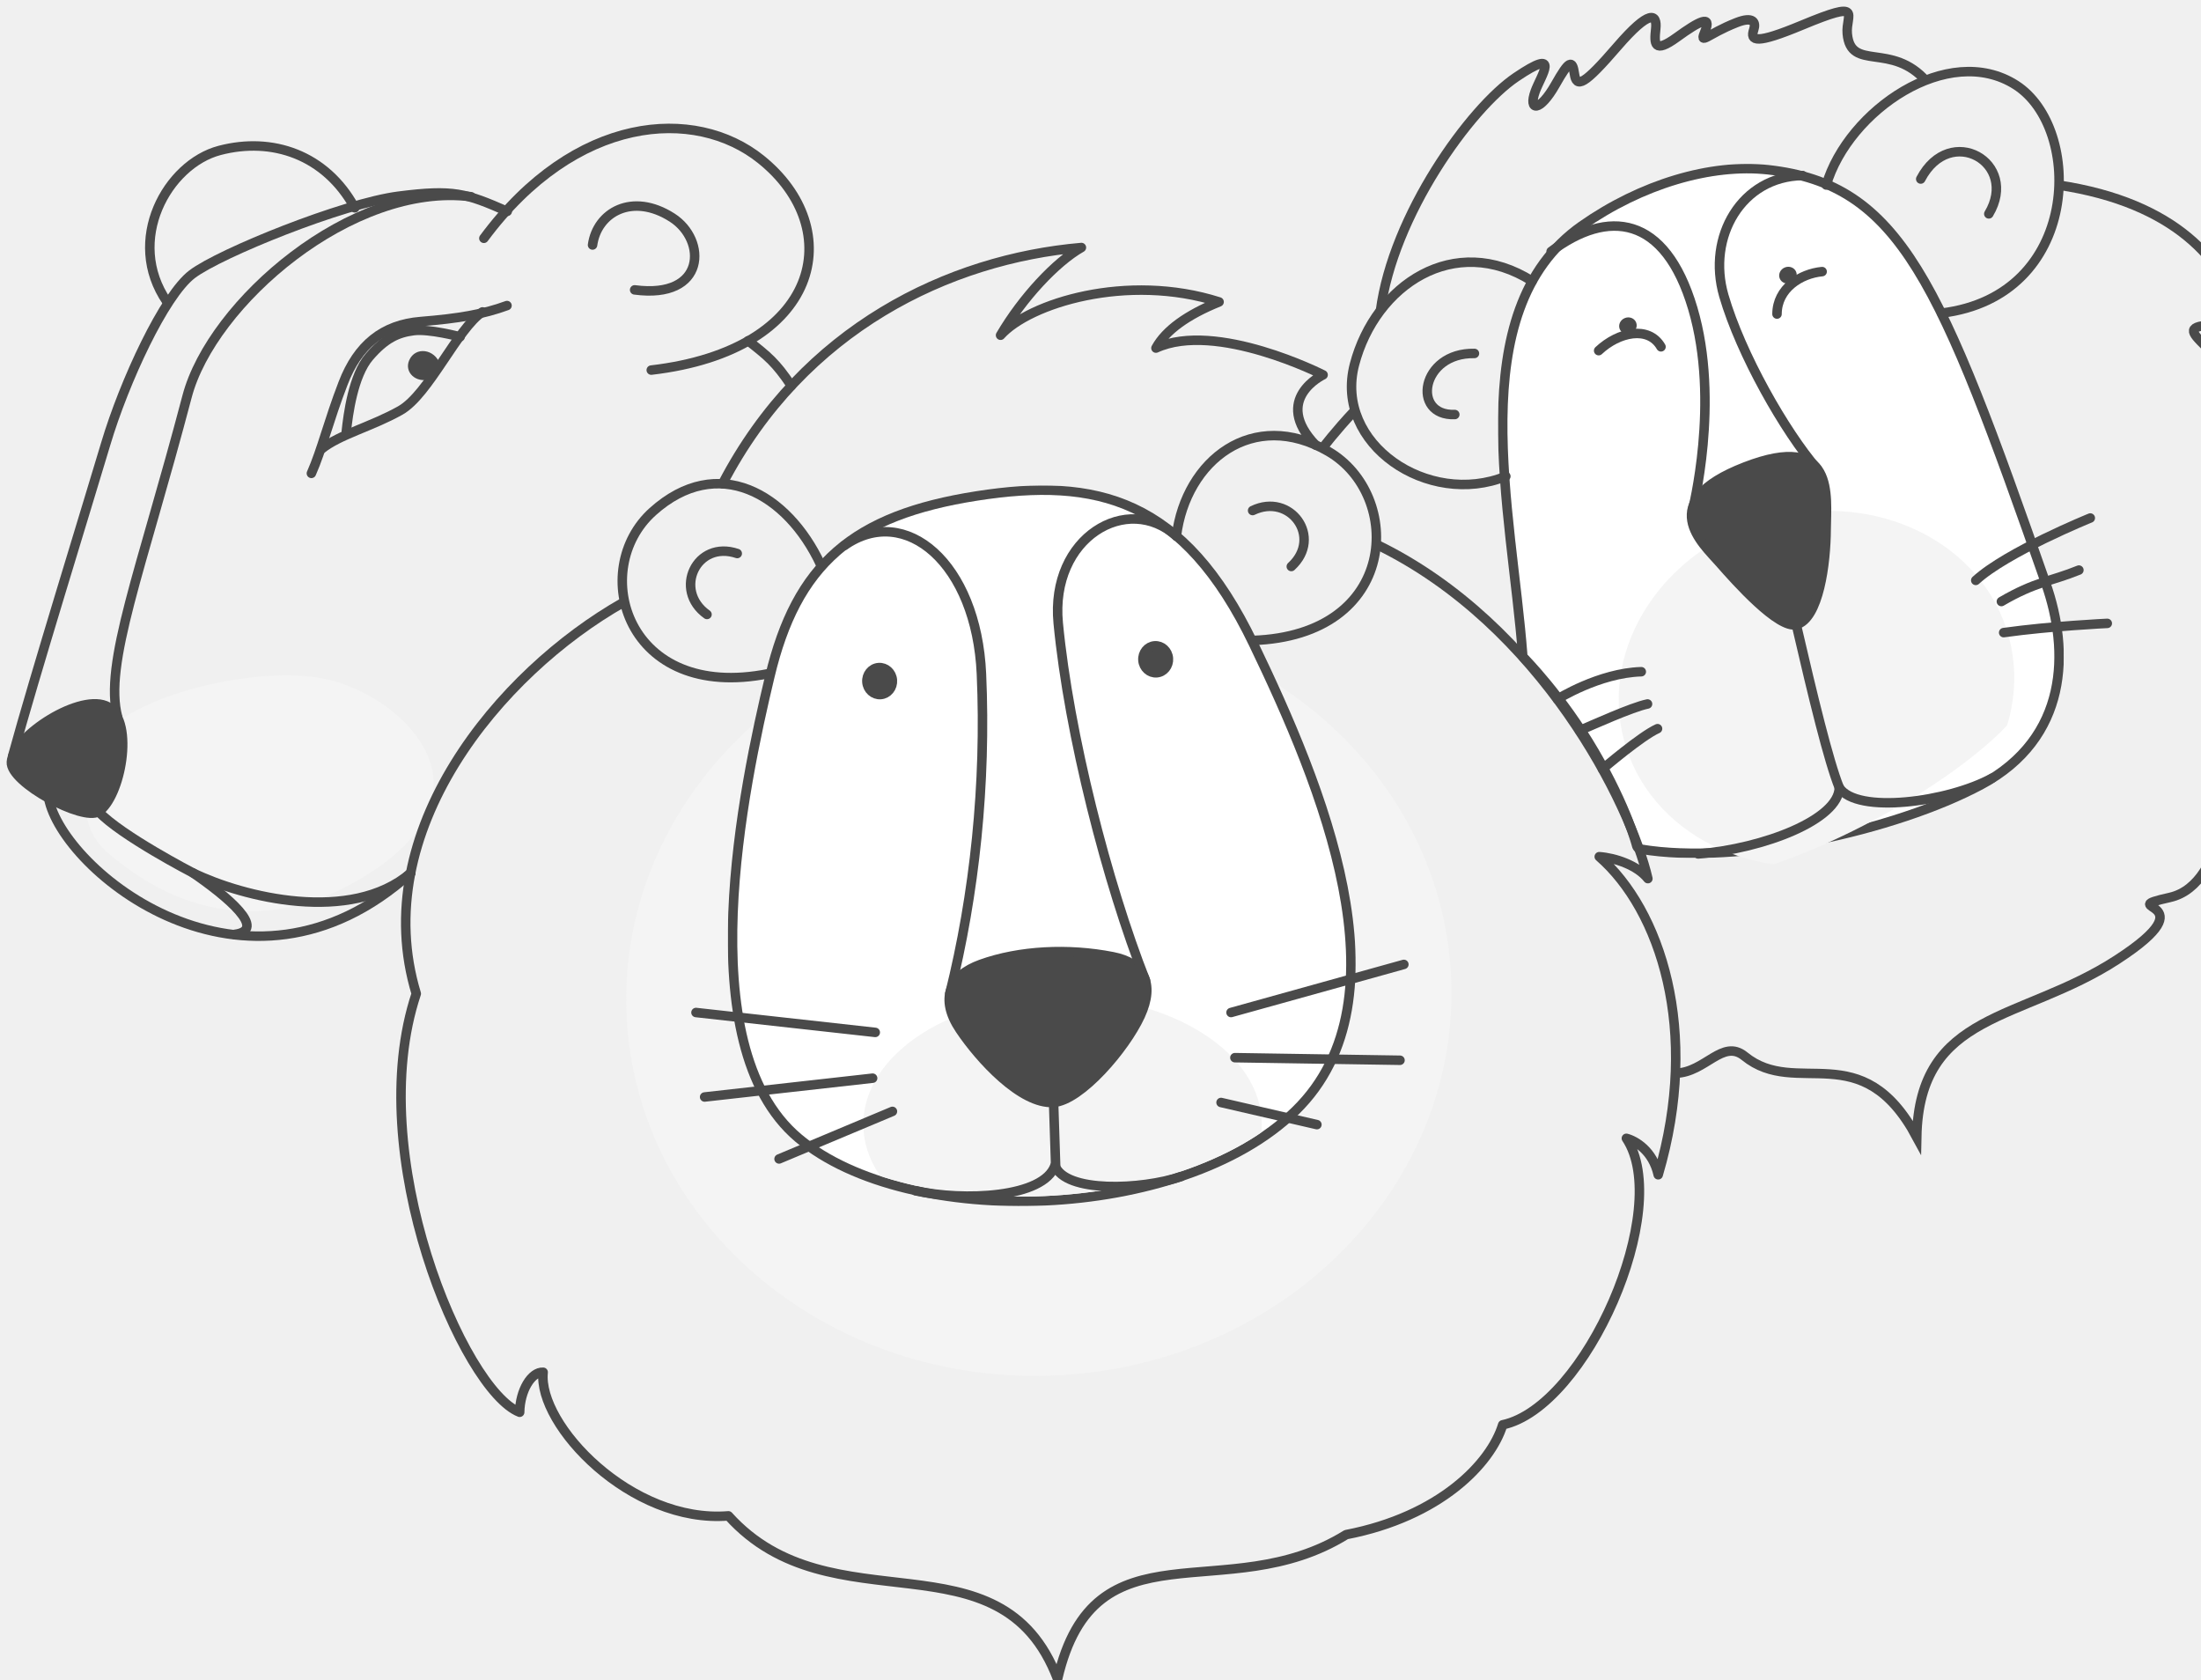
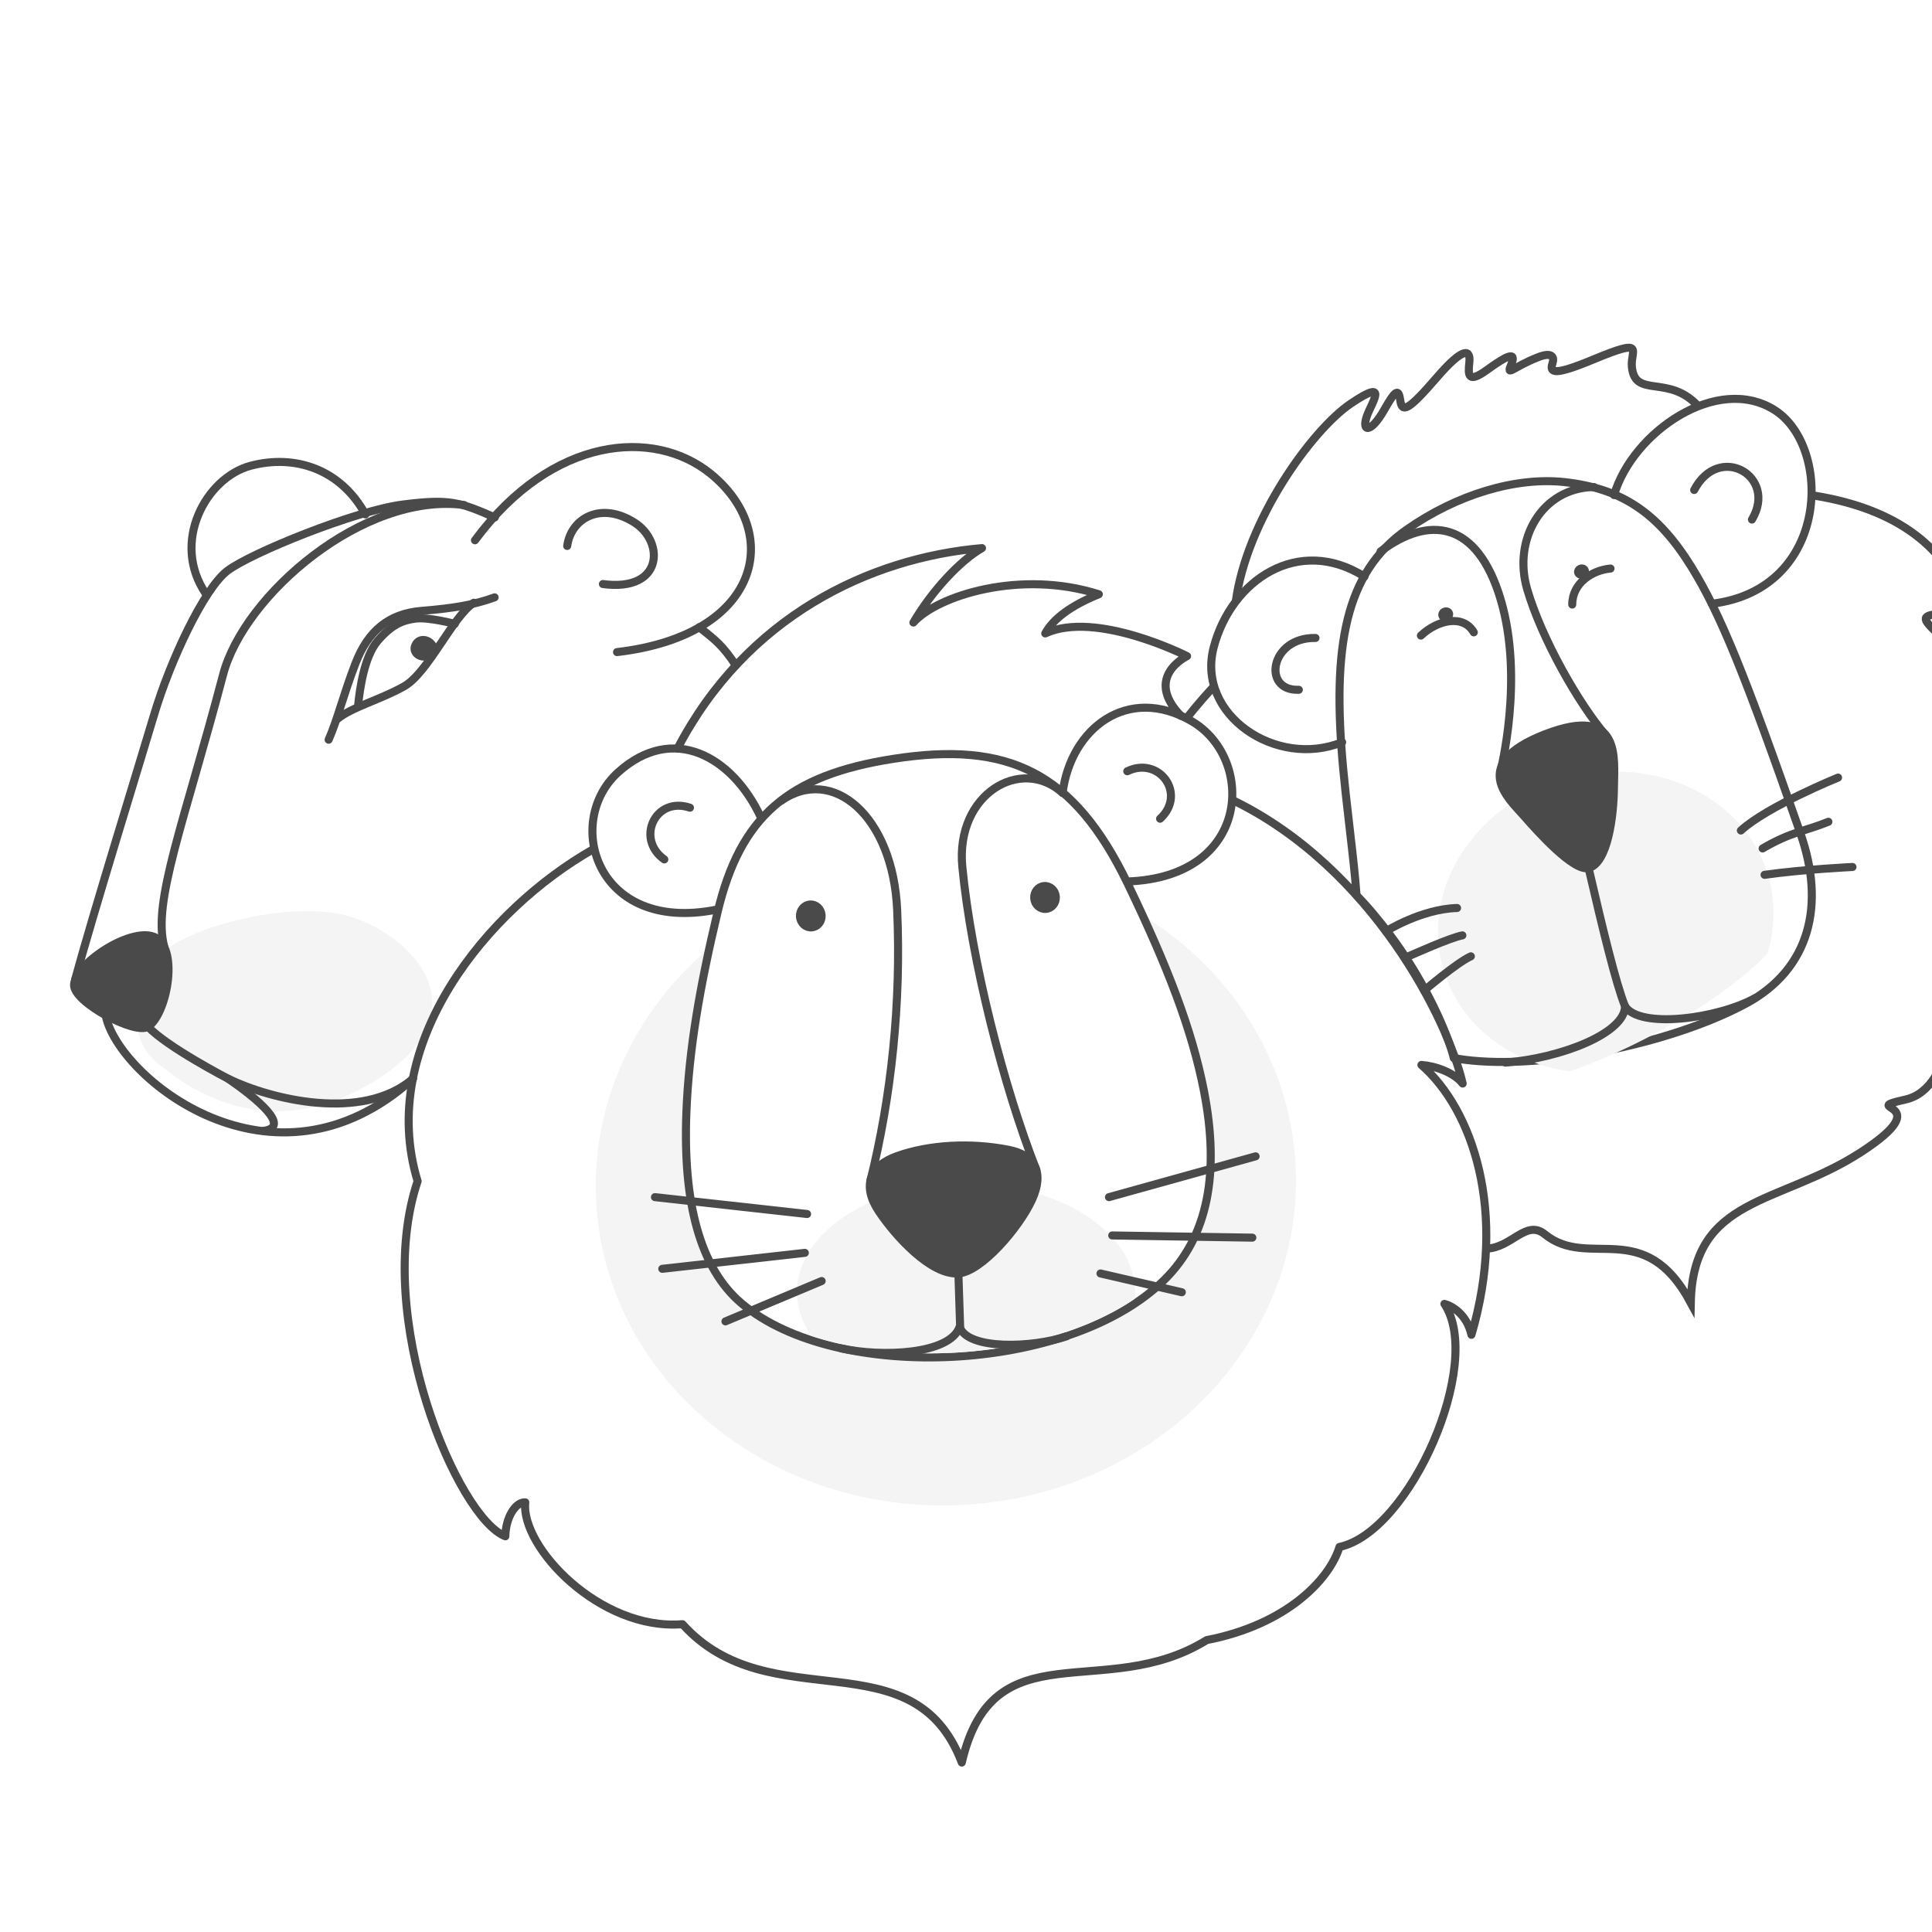
- <svg xmlns="http://www.w3.org/2000/svg" xmlns:xlink="http://www.w3.org/1999/xlink" width="232px" height="177px" viewBox="0 0 232 177" version="1.1">
+ <svg xmlns="http://www.w3.org/2000/svg" xmlns:xlink="http://www.w3.org/1999/xlink" width="240" height="240" viewBox="0 0 240 240" version="1.1">
  <defs>
-     <path d="M40.057,0.759 C52.493,-1.176 61.413,0.99 68.664,16.046 C75.808,30.881 85.073,53.124 73.209,64.708 C61.346,76.292 32.807,77.105 21.47,67.554 C10.134,58.002 15.868,30.972 18.636,19.388 C21.404,7.805 27.127,2.772 40.057,0.759 Z" id="path-1" />
-     <mask id="mask-3" maskContentUnits="userSpaceOnUse" maskUnits="objectBoundingBox" x="-1" y="-1" width="66.188" height="75.956">
-       <rect x="13.711" y="-0.84" width="66.188" height="75.956" fill="white" />
-       <use xlink:href="#path-1" fill="black" />
-     </mask>
-     <path d="M3,51 C1.833,35.709 -3.448,14.957 9.01,6.214 C15.183,1.882 22.415,-0.271 28.334,0.389 C41.909,1.902 46.025,11.79 57.182,43.685 C59.631,50.684 59.504,59.487 50.602,64.26 C41.7,69.034 25.116,72.722 15,71 C15,71 14,67 10.5,61 C7,55 3,51 3,51 Z" id="path-4" />
-     <mask id="mask-6" maskContentUnits="userSpaceOnUse" maskUnits="objectBoundingBox" x="-1" y="-1" width="59.651" height="73.159">
-       <rect x="-0.108" y="-0.728" width="59.651" height="73.159" fill="white" />
-       <use xlink:href="#path-4" fill="black" />
-     </mask>
+     <rect id="path-1" x="0" y="0" width="240" height="240" />
+     <path d="M40.057,0.759 C52.493,-1.176 61.413,0.99 68.664,16.046 C75.808,30.881 85.073,53.124 73.209,64.708 C61.346,76.292 32.807,77.105 21.47,67.554 C10.134,58.002 15.868,30.972 18.636,19.388 C21.404,7.805 27.127,2.772 40.057,0.759 Z" id="path-3" />
+     <path d="M3,51 C1.833,35.709 -3.448,14.957 9.01,6.214 C15.183,1.882 22.415,-0.271 28.334,0.389 C41.909,1.902 46.025,11.79 57.182,43.685 C59.631,50.684 59.504,59.487 50.602,64.26 C41.7,69.034 25.116,72.722 15,71 C15,71 14,67 10.5,61 C7,55 3,51 3,51 Z" id="path-5" />
  </defs>
  <g id="Design" stroke="none" stroke-width="1" fill="none" fill-rule="evenodd">
-     <g id="0-Home" transform="translate(-1043, -3041)">
-       <g id="get-involved" transform="translate(0, 2790)">
-         <g id="partnerts" transform="translate(1005, 209)">
-           <g id="partner_lion" transform="translate(30, 0)">
-             <g id="lion-3" transform="translate(9, 43)">
-               <g id="Oval-3" transform="translate(62, 51)">
-                 <ellipse fill="#F4F4F4" transform="translate(46.5, 53) rotate(-3) translate(-46.5, -53) " cx="46.5" cy="53" rx="43.5" ry="40" />
-                 <mask id="mask-2" fill="white">
-                   <use xlink:href="#path-1" />
-                 </mask>
-                 <g id="Mask">
-                   <use fill="#FFFFFF" fill-rule="evenodd" xlink:href="#path-1" />
-                   <use stroke="#4A4A4A" mask="url(#mask-3)" stroke-width="2" stroke-linecap="round" stroke-linejoin="round" xlink:href="#path-1" />
-                 </g>
-                 <ellipse fill="#F4F4F4" mask="url(#mask-2)" cx="49" cy="66.5" rx="21" ry="13.5" />
-               </g>
-               <path d="M123,55.5 C124,47.5 131.076,41.991 139.007,46.575 C146.938,51.16 146.5,66 131,66.5" id="Stroke-2" stroke="#4A4A4A" stroke-linecap="round" stroke-linejoin="round" />
-               <path d="M85.5,58.5 C82,51 74.627,46.797 67.808,52.918 C60.989,59.038 65,73 80,70" id="Stroke-3" stroke="#4A4A4A" stroke-linecap="round" stroke-linejoin="round" />
-               <path d="M110.055,115.188 C112.905,114.992 117.604,109.509 119.193,106.061 C120.781,102.613 119.546,100.472 116.293,99.832 C111.607,98.91 106.453,99.169 102.387,100.631 C99.107,101.811 97.991,104.235 100.192,107.514 C102.256,110.589 106.648,115.423 110.055,115.188 Z" id="Fill-4" fill="#4A4A4A" />
-               <path d="M110.055,115.188 C112.906,114.992 117.605,109.509 119.193,106.061 C120.781,102.613 119.546,100.472 116.293,99.832 C111.607,98.91 106.453,99.169 102.387,100.631 C99.108,101.811 97.991,104.235 100.192,107.514 C102.256,110.589 106.648,115.423 110.055,115.188 Z" id="Stroke-5" stroke="#4A4A4A" stroke-linecap="round" stroke-linejoin="round" />
-               <path d="M119.744,102.344 C115.701,92.082 111.672,76.382 110.544,64.68 C109.672,55.625 117.844,50.855 123,55.5" id="Stroke-6" stroke="#4A4A4A" stroke-linecap="round" stroke-linejoin="round" />
-               <path d="M99.114,103.728 C101.723,93.282 102.964,81.601 102.449,70.027 C101.93,58.377 94.436,51.988 88,56.5" id="Stroke-7" stroke="#4A4A4A" stroke-linecap="round" stroke-linejoin="round" />
-               <path d="M110.055,115.188 L110.272,121.834" id="Stroke-8" stroke="#4A4A4A" stroke-linecap="round" stroke-linejoin="round" />
-               <path d="M95.5,124.5 C100.532,125.603 108.998,125.278 110.203,121.834 C111.252,124.745 119.318,124.412 123.5,123" id="Stroke-9" stroke="#4A4A4A" stroke-linecap="round" stroke-linejoin="round" />
-               <path d="M131.034,52.808 C135.004,50.884 138.462,55.634 135.111,58.706" id="Stroke-10" stroke="#4A4A4A" stroke-linecap="round" stroke-linejoin="round" />
-               <path d="M73.522,63.76 C69.922,61.209 72.405,55.883 76.71,57.336" id="Stroke-11" stroke="#4A4A4A" stroke-linecap="round" stroke-linejoin="round" />
-               <path d="M119.473,68.589 C119.413,67.805 119.966,67.124 120.707,67.067 C121.448,67.01 122.098,67.6 122.158,68.384 C122.218,69.168 121.665,69.849 120.924,69.906 C120.183,69.963 119.533,69.373 119.473,68.589 Z" id="Fill-12" fill="#4A4A4A" />
-               <path d="M119.473,68.589 C119.413,67.805 119.966,67.124 120.707,67.067 C121.449,67.01 122.098,67.6 122.158,68.384 C122.218,69.168 121.666,69.85 120.924,69.906 C120.183,69.963 119.533,69.373 119.473,68.589 Z" id="Stroke-13" stroke="#4A4A4A" stroke-linecap="round" stroke-linejoin="round" />
-               <g id="Oval-3" transform="translate(157, 17)">
-                 <mask id="mask-5" fill="white">
-                   <use xlink:href="#path-4" />
-                 </mask>
-                 <g id="Mask">
-                   <use fill="#FFFFFF" fill-rule="evenodd" xlink:href="#path-4" />
-                   <use stroke="#4A4A4A" mask="url(#mask-6)" stroke-width="2" stroke-linecap="round" stroke-linejoin="round" xlink:href="#path-4" />
-                 </g>
-                 <ellipse fill="#F4F4F4" mask="url(#mask-5)" transform="translate(33.46836, 54.58568) rotate(-15) translate(-33.46836, -54.58568) " cx="33.468" cy="54.586" rx="21" ry="18.562" />
-               </g>
-               <path d="M90.378,70.884 C90.318,70.1 90.871,69.418 91.612,69.361 C92.354,69.305 93.003,69.894 93.063,70.678 C93.123,71.462 92.571,72.144 91.829,72.201 C91.088,72.258 90.438,71.668 90.378,70.884 Z" id="Fill-14" fill="#4A4A4A" />
-               <path d="M90.378,70.884 C90.318,70.1 90.871,69.418 91.612,69.362 C92.354,69.305 93.003,69.894 93.063,70.678 C93.123,71.462 92.571,72.144 91.83,72.201 C91.088,72.258 90.438,71.668 90.378,70.884 Z" id="Stroke-15" stroke="#4A4A4A" stroke-linecap="round" stroke-linejoin="round" />
-               <path d="M10.5,89 C13.5,91.5 24,100 38,91 C52,82 41,72 33,70.5 C25,69 10.5,73 9,78 C7.5,83 7.5,86.5 10.5,89 Z" id="Path-2" fill="#F4F4F4" />
-               <path d="M75.167,49.977 C83.704,33.584 99.051,26.288 112.987,25.088 C110.295,26.62 106.785,30.374 104.466,34.332 C107.443,30.994 117.774,27.719 127.5,30.821 C124.156,32.172 121.863,33.809 120.845,35.686 C127.188,32.771 138.463,38.509 138.463,38.509 C138.463,38.509 133.031,41.061 137.674,45.908" id="Stroke-16" stroke="#4A4A4A" stroke-linecap="round" stroke-linejoin="round" />
-               <path d="M144.11,56.387 C161.556,64.846 170.912,83.831 172.698,91.602 C171.599,90.204 169.262,89.412 167.572,89.289 C173.943,94.848 178.281,107.535 173.787,122.814 C173.225,120.283 171.384,119.221 170.431,118.973 C175.344,126.335 166.187,147.288 157.395,149.167 C156.143,153.26 150.764,158.839 140.899,160.74 C128.262,168.581 114.365,159.107 110.477,175.951 C104.46,160.094 86.649,170.822 75.78,158.762 C65.546,159.606 55.66,149.168 56.252,143.628 C55.015,143.559 53.811,145.55 53.776,147.844 C47.873,145.55 37.215,120.667 42.877,103.728 C37.697,86.683 51.595,69.91 64.724,62.478" id="Stroke-17" stroke="#4A4A4A" stroke-linecap="round" stroke-linejoin="round" />
-               <path d="M128.759,105.713 L146.976,100.644" id="Stroke-18" stroke="#4A4A4A" stroke-linecap="round" stroke-linejoin="round" />
-               <path d="M129.167,110.473 L146.569,110.745" id="Stroke-19" stroke="#4A4A4A" stroke-linecap="round" stroke-linejoin="round" />
-               <path d="M127.707,115.196 L137.81,117.529" id="Stroke-20" stroke="#4A4A4A" stroke-linecap="round" />
-               <path d="M91.258,107.809 L72.362,105.713" id="Stroke-21" stroke="#4A4A4A" stroke-linecap="round" />
-               <path d="M90.98,112.634 L73.272,114.617" id="Stroke-22" stroke="#4A4A4A" stroke-linecap="round" />
-               <path d="M93.068,116.134 L81.119,121.146" id="Stroke-23" stroke="#4A4A4A" stroke-linecap="round" />
-               <path d="M162.5,25.5 C168.5,21 174.505,21.653 177.427,31.497 C180.349,41.342 177.388,52.843 177.388,52.843" id="Stroke-25" stroke="#4A4A4A" stroke-linecap="round" stroke-linejoin="round" />
-               <path d="M189,17.5 C182.571,17.597 178.9,23.964 180.703,30.169 C182.507,36.375 187.173,44.515 190.501,48.373" id="Stroke-26" stroke="#4A4A4A" stroke-linecap="round" stroke-linejoin="round" />
-               <path d="M182.947,48.202 C192.524,44.499 191.509,51.263 191.488,54.815 C191.468,58.368 190.721,64.233 188.34,64.83 C186.474,65.297 182.022,60.324 180.248,58.295 C178.475,56.266 173.37,51.905 182.947,48.202 Z" id="Fill-27" fill="#4A4A4A" />
-               <path d="M182.947,48.202 C192.524,44.499 191.509,51.263 191.488,54.815 C191.468,58.368 190.721,64.233 188.34,64.83 C186.474,65.297 182.022,60.324 180.248,58.295 C178.475,56.266 173.37,51.906 182.947,48.202 Z" id="Stroke-28" stroke="#4A4A4A" stroke-linecap="round" stroke-linejoin="round" />
-               <path d="M191.5,18.5 C193.821,10.656 204.338,3.405 211.476,7.956 C218.615,12.507 218.356,30.203 203.66,32" id="Stroke-29" stroke="#4A4A4A" stroke-linecap="round" stroke-linejoin="round" />
-               <path d="M160.496,28.628 C152.316,23.459 143.971,29.022 141.771,37.407 C139.571,45.792 149.55,52.516 157.725,49.201" id="Stroke-30" stroke="#4A4A4A" stroke-linecap="round" stroke-linejoin="round" />
-               <path d="M154.416,36.251 C148.749,36.14 147.744,42.875 152.344,42.688" id="Stroke-31" stroke="#4A4A4A" stroke-linecap="round" stroke-linejoin="round" />
-               <path d="M201.458,17.868 C204.557,11.948 211.852,16.16 208.633,21.541" id="Stroke-32" stroke="#4A4A4A" stroke-linecap="round" stroke-linejoin="round" />
-               <path d="M186.308,32.1 C186.317,29.415 188.785,27.838 191.065,27.626" id="Stroke-33" stroke="#4A4A4A" stroke-linecap="round" stroke-linejoin="round" />
-               <path d="M167.509,35.956 C169.6,33.988 172.779,33.295 174.08,35.552" id="Stroke-34" stroke="#4A4A4A" stroke-linecap="round" stroke-linejoin="round" />
-               <path d="M187.789,28.814 C187.312,29.008 186.778,28.801 186.596,28.352 C186.415,27.903 186.655,27.382 187.132,27.189 C187.609,26.995 188.143,27.202 188.325,27.651 C188.506,28.1 188.267,28.62 187.789,28.814 Z" id="Fill-35" fill="#4A4A4A" />
-               <path d="M170.923,34.148 C170.446,34.342 169.912,34.135 169.73,33.686 C169.548,33.237 169.788,32.716 170.266,32.523 C170.743,32.329 171.277,32.536 171.458,32.985 C171.64,33.434 171.4,33.955 170.923,34.148 Z" id="Fill-36" fill="#4A4A4A" />
-               <path d="M188.34,64.83 C190.119,72.51 191.752,79.241 192.872,82.009" id="Stroke-37" stroke="#4A4A4A" stroke-linecap="round" stroke-linejoin="round" />
-               <path d="M178,89 C184.942,88.433 192.822,85.365 192.872,82.009 C194.712,84.844 204.36,83.545 209,81" id="Stroke-38" stroke="#4A4A4A" stroke-linecap="round" stroke-linejoin="round" />
-               <path d="M141.82,42.247 C139.704,44.497 138.422,46.212 138.422,46.212" id="Stroke-39" stroke="#4A4A4A" />
-               <path d="M144.504,31.79 C145.834,21.658 153.971,10.396 158.808,7.13 C163.646,3.863 161.407,6.996 160.818,8.633 C160.061,10.74 161.298,10.837 162.956,7.905 C164.401,5.352 164.738,5.26 164.955,6.784 C165.172,8.307 165.964,7.976 169.465,3.918 C172.878,-0.037 173.699,0.429 173.526,2.034 C173.354,3.639 173.34,4.679 175.744,2.936 C178.149,1.194 179.429,0.572 178.746,2.231 C178.063,3.889 178.875,2.624 182.051,1.379 C183.803,0.691 184.117,1.351 183.855,2.134 C183.45,3.344 184.089,3.67 188.93,1.656 C195.55,-1.098 193.527,0.535 193.715,2.551 C194.091,6.614 198.377,3.348 202.094,7.606" id="Stroke-40" stroke="#4A4A4A" />
-               <path d="M215.925,18.5 C228.581,20.386 233.283,26.695 235.009,31.751 C236.735,36.807 232.992,32.807 230.796,33.417 C229.369,33.813 230.771,34.695 233.11,37.124 C235.449,39.552 238.592,45.092 236.197,44.232 C234.423,43.595 233.176,43.726 234.576,46.201 C235.977,48.676 236.88,48.977 234.176,48.922 C231.424,48.865 238.941,55.283 240.861,58.103 C243.414,61.851 241.042,60.734 239.09,60.216 C236.752,59.595 239.338,62.905 240.665,65.989 C241.992,69.072 240.801,71.83 238.754,70.77 C240.864,75.509 237.422,81.479 236.222,83.467 C233.822,87.441 234.325,82.812 234.081,81.223 C233.837,79.633 234.029,92.171 227.715,93.585 C221.401,94.999 232.235,93.6 222.14,100.15 C212.044,106.7 201.297,105.552 201.036,118.843 C195.224,108.015 188.393,114.792 182.892,110.319 C180.573,108.434 178.76,112.038 175.634,112.109" id="Stroke-41" stroke="#4A4A4A" />
-               <path d="M207.258,60.169 C210.542,57.16 219.33,53.596 219.33,53.596" id="Stroke-42" stroke="#4A4A4A" stroke-linecap="round" stroke-linejoin="round" />
-               <path d="M209.959,62.397 C213.534,60.308 215.191,60.276 218.129,59.084" id="Stroke-43" stroke="#4A4A4A" stroke-linecap="round" stroke-linejoin="round" />
-               <path d="M210.2,65.673 C215.177,64.977 221.121,64.7 221.121,64.7" id="Stroke-44" stroke="#4A4A4A" stroke-linecap="round" stroke-linejoin="round" />
-               <path d="M172.002,69.795 C167.552,69.922 163.16,72.691 163.16,72.691" id="Stroke-45" stroke="#4A4A4A" stroke-linecap="round" stroke-linejoin="round" />
-               <path d="M173.715,75.798 C171.991,76.565 167.913,80.055 167.913,80.055" id="Stroke-46" stroke="#4A4A4A" stroke-linecap="round" stroke-linejoin="round" />
-               <path d="M172.661,73.195 C171.011,73.53 166.758,75.461 165.491,75.999" id="Stroke-47" stroke="#4A4A4A" stroke-linecap="round" stroke-linejoin="round" />
-               <path d="M0.199,79.315 C0.386,76.582 7.606,71.897 10.413,73.508 C13.22,75.119 11.706,83.032 9.385,84.543 C7.78,85.588 0.052,81.472 0.199,79.315 Z" id="Stroke-48" stroke="#4A4A4A" stroke-linecap="round" stroke-linejoin="round" fill="#4A4A4A" />
-               <path d="M9.385,84.543 C11.785,87.093 19.351,91.005 19.351,91.005 C24.615,93.567 35.981,96.401 42.289,91.019" id="Stroke-49" stroke="#4A4A4A" stroke-linecap="round" stroke-linejoin="round" />
-               <path d="M0.337,78.669 C2.552,70.564 8.189,52.336 10.147,45.77 C12.105,39.204 16.313,30.132 19.25,27.902 C22.187,25.671 35.185,20.426 40.993,19.68 C46.802,18.934 48.086,19.361 52.468,21.276" id="Stroke-50" stroke="#4A4A4A" stroke-linecap="round" stroke-linejoin="round" />
-               <path d="M77.858,34.914 C79.965,36.568 80.768,37.206 82.412,39.653" id="Stroke-51" stroke="#4A4A4A" stroke-linecap="round" stroke-linejoin="round" />
-               <path d="M11.399,74.576 C9.909,69.021 13.874,59.184 18.718,40.789 C21.318,30.915 36.134,18.125 48.654,19.732" id="Stroke-52" stroke="#4A4A4A" stroke-linecap="round" stroke-linejoin="round" />
-               <path d="M31.823,48.89 C32.937,46.369 33.608,43.438 35.163,39.397 C36.718,35.355 39.334,33.21 43.358,32.886 C47.382,32.561 49.921,32.125 52.441,31.205" id="Stroke-53" stroke="#4A4A4A" stroke-linecap="round" stroke-linejoin="round" />
-               <path d="M32.876,46.338 C34.761,44.799 38.199,43.953 41.198,42.26 C44.195,40.568 47.217,33.606 49.858,31.874" id="Stroke-54" stroke="#4A4A4A" stroke-linecap="round" stroke-linejoin="round" />
-               <path d="M45.384,37.399 C44.85,35.774 42.776,35.475 42.128,36.978 C41.589,38.228 42.843,39.407 44.293,38.969 L45.384,37.399 Z" id="Fill-55" fill="#4A4A4A" />
-               <path d="M35.5,44.5 C35.689,42.684 36.227,38.578 37.918,36.611 C39.608,34.644 40.939,34.063 42.586,33.847 C44.234,33.63 47.5,34.5 47.5,34.5" id="Stroke-56" stroke="#4A4A4A" stroke-linecap="round" stroke-linejoin="round" />
-               <path d="M4.129,83.135 C5.556,90.7 24.864,106.71 42.289,91.019" id="Stroke-57" stroke="#4A4A4A" stroke-linecap="round" stroke-linejoin="round" />
-               <path d="M19.351,91.005 C22.91,93.458 27.258,97.037 23.714,97.481" id="Stroke-58" stroke="#4A4A4A" stroke-linecap="round" stroke-linejoin="round" />
-               <path d="M16.6,30.81 C12.15,24.33 16.637,16.299 22.154,14.852 C27.67,13.404 33.323,15.283 36.396,20.902" id="Stroke-59" stroke="#4A4A4A" stroke-linecap="round" stroke-linejoin="round" />
-               <path d="M50.004,24.115 C59.669,11.073 72.26,10.209 79.213,15.801 C88.328,23.132 85.553,35.917 67.648,38.005" id="Stroke-60" stroke="#4A4A4A" stroke-linecap="round" stroke-linejoin="round" />
-               <path d="M61.459,24.82 C61.93,21.392 65.639,19.239 69.847,21.932 C73.54,24.295 73.439,30.555 65.896,29.552" id="Stroke-61" stroke="#4A4A4A" stroke-linecap="round" stroke-linejoin="round" />
+     <g id="lion-3">
+       <mask id="mask-2" fill="#fff">
+         <use xlink:href="#path-1" />
+       </mask>
+       <use id="Mask" fill="#FFF" xlink:href="#path-1" />
+       <g mask="url(#mask-2)">
+         <g transform="translate(9, 43)">
+           <g id="Oval-3" stroke="none" stroke-width="1" fill="none" fill-rule="evenodd" transform="translate(62, 51)">
+             <ellipse fill="#F4F4F4" transform="translate(46.5, 53) rotate(-3) translate(-46.5, -53)" cx="46.5" cy="53" rx="43.5" ry="40" />
+             <mask id="mask-4" fill="#fff">
+               <use xlink:href="#path-3" />
+             </mask>
+             <g id="Mask" stroke-linecap="round" stroke-linejoin="round">
+               <use fill="#FFF" fill-rule="evenodd" xlink:href="#path-3" />
+               <path stroke="#4A4A4A" stroke-width="1" d="M39.98,0.265 C26.886,2.303 20.973,7.457 18.15,19.272 C15.938,28.528 14.565,36.427 14.264,44.214 C13.837,55.284 15.89,63.506 21.148,67.936 C32.957,77.886 61.774,76.573 73.559,65.066 C79.135,59.621 80.529,51.63 78.556,41.501 C77.075,33.9 74.007,25.988 69.115,15.829 C62.379,1.842 54.222,-1.951 39.98,0.265 L39.98,0.265 Z" />
            </g>
+             <ellipse fill="#F4F4F4" mask="url(#mask-4)" cx="49" cy="66.5" rx="21" ry="13.5" />
          </g>
+           <path d="M123,55.5 C124,47.5 131.076,41.991 139.007,46.575 C146.938,51.16 146.5,66 131,66.5" id="Stroke-2" stroke="#4A4A4A" stroke-width="1" fill="none" stroke-linecap="round" stroke-linejoin="round" />
+           <path d="M85.5,58.5 C82,51 74.627,46.797 67.808,52.918 C60.989,59.038 65,73 80,70" id="Stroke-3" stroke="#4A4A4A" stroke-width="1" fill="none" stroke-linecap="round" stroke-linejoin="round" />
+           <path d="M110.055,115.188 C112.905,114.992 117.604,109.509 119.193,106.061 C120.781,102.613 119.546,100.472 116.293,99.832 C111.607,98.91 106.453,99.169 102.387,100.631 C99.107,101.811 97.991,104.235 100.192,107.514 C102.256,110.589 106.648,115.423 110.055,115.188 Z" id="Fill-4" stroke="none" fill="#4A4A4A" fill-rule="evenodd" />
+           <path d="M110.055,115.188 C112.906,114.992 117.605,109.509 119.193,106.061 C120.781,102.613 119.546,100.472 116.293,99.832 C111.607,98.91 106.453,99.169 102.387,100.631 C99.108,101.811 97.991,104.235 100.192,107.514 C102.256,110.589 106.648,115.423 110.055,115.188 Z" id="Stroke-5" stroke="#4A4A4A" stroke-width="1" fill="none" stroke-linecap="round" stroke-linejoin="round" />
+           <path d="M119.744,102.344 C115.701,92.082 111.672,76.382 110.544,64.68 C109.672,55.625 117.844,50.855 123,55.5" id="Stroke-6" stroke="#4A4A4A" stroke-width="1" fill="none" stroke-linecap="round" stroke-linejoin="round" />
+           <path d="M99.114,103.728 C101.723,93.282 102.964,81.601 102.449,70.027 C101.93,58.377 94.436,51.988 88,56.5" id="Stroke-7" stroke="#4A4A4A" stroke-width="1" fill="none" stroke-linecap="round" stroke-linejoin="round" />
+           <path d="M110.055,115.188 L110.272,121.834" id="Stroke-8" stroke="#4A4A4A" stroke-width="1" fill="none" stroke-linecap="round" stroke-linejoin="round" />
+           <path d="M95.5,124.5 C100.532,125.603 108.998,125.278 110.203,121.834 C111.252,124.745 119.318,124.412 123.5,123" id="Stroke-9" stroke="#4A4A4A" stroke-width="1" fill="none" stroke-linecap="round" stroke-linejoin="round" />
+           <path d="M131.034,52.808 C135.004,50.884 138.462,55.634 135.111,58.706" id="Stroke-10" stroke="#4A4A4A" stroke-width="1" fill="none" stroke-linecap="round" stroke-linejoin="round" />
+           <path d="M73.522,63.76 C69.922,61.209 72.405,55.883 76.71,57.336" id="Stroke-11" stroke="#4A4A4A" stroke-width="1" fill="none" stroke-linecap="round" stroke-linejoin="round" />
+           <path d="M119.473,68.589 C119.413,67.805 119.966,67.124 120.707,67.067 C121.448,67.01 122.098,67.6 122.158,68.384 C122.218,69.168 121.665,69.849 120.924,69.906 C120.183,69.963 119.533,69.373 119.473,68.589 Z" id="Fill-12" stroke="none" fill="#4A4A4A" fill-rule="evenodd" />
+           <path d="M119.473,68.589 C119.413,67.805 119.966,67.124 120.707,67.067 C121.449,67.01 122.098,67.6 122.158,68.384 C122.218,69.168 121.666,69.85 120.924,69.906 C120.183,69.963 119.533,69.373 119.473,68.589 Z" id="Stroke-13" stroke="#4A4A4A" stroke-width="1" fill="none" stroke-linecap="round" stroke-linejoin="round" />
+           <g id="Oval-3" stroke="none" stroke-width="1" fill="none" fill-rule="evenodd" transform="translate(157, 17)">
+             <mask id="mask-6" fill="#fff">
+               <use xlink:href="#path-5" />
+             </mask>
+             <g id="Mask" stroke-linecap="round" stroke-linejoin="round">
+               <use fill="#FFF" fill-rule="evenodd" xlink:href="#path-5" />
+               <path stroke="#4A4A4A" stroke-width="1" d="M2.501,51.038 L2.516,51.223 L2.646,51.354 C2.741,51.448 2.922,51.635 3.176,51.91 C3.603,52.371 4.08,52.909 4.593,53.517 C6.061,55.257 7.53,57.216 8.9,59.347 C9.304,59.975 9.694,60.61 10.068,61.252 C11.586,63.854 12.747,66.269 13.597,68.433 C13.894,69.188 14.13,69.857 14.312,70.432 C14.421,70.774 14.486,71.006 14.515,71.121 L14.594,71.438 L14.916,71.493 C24.642,73.149 41.287,69.823 50.838,64.701 C58.916,60.369 60.746,52.356 57.654,43.52 C50.822,23.991 47.753,16.29 44.09,10.38 C39.934,3.676 35.41,0.675 28.389,-0.108 C22.317,-0.785 14.965,1.424 8.723,5.804 C1.142,11.125 -0.588,20.2 0.869,35.64 C1.039,37.446 1.224,39.124 1.553,41.959 C2.161,47.2 2.322,48.692 2.501,51.038 Z" />
+             </g>
+             <ellipse fill="#F4F4F4" mask="url(#mask-6)" transform="translate(33.46836, 54.58568) rotate(-15) translate(-33.46836, -54.58568)" cx="33.468" cy="54.586" rx="21" ry="18.562" />
+           </g>
+           <path d="M90.378,70.884 C90.318,70.1 90.871,69.418 91.612,69.361 C92.354,69.305 93.003,69.894 93.063,70.678 C93.123,71.462 92.571,72.144 91.829,72.201 C91.088,72.258 90.438,71.668 90.378,70.884 Z" id="Fill-14" stroke="none" fill="#4A4A4A" fill-rule="evenodd" />
+           <path d="M90.378,70.884 C90.318,70.1 90.871,69.418 91.612,69.362 C92.354,69.305 93.003,69.894 93.063,70.678 C93.123,71.462 92.571,72.144 91.83,72.201 C91.088,72.258 90.438,71.668 90.378,70.884 Z" id="Stroke-15" stroke="#4A4A4A" stroke-width="1" fill="none" stroke-linecap="round" stroke-linejoin="round" />
+           <path d="M10.5,89 C13.5,91.5 24,100 38,91 C52,82 41,72 33,70.5 C25,69 10.5,73 9,78 C7.5,83 7.5,86.5 10.5,89 Z" id="Path-2" stroke="none" fill="#F4F4F4" fill-rule="evenodd" />
+           <path d="M75.167,49.977 C83.704,33.584 99.051,26.288 112.987,25.088 C110.295,26.62 106.785,30.374 104.466,34.332 C107.443,30.994 117.774,27.719 127.5,30.821 C124.156,32.172 121.863,33.809 120.845,35.686 C127.188,32.771 138.463,38.509 138.463,38.509 C138.463,38.509 133.031,41.061 137.674,45.908" id="Stroke-16" stroke="#4A4A4A" stroke-width="1" fill="none" stroke-linecap="round" stroke-linejoin="round" />
+           <path d="M144.11,56.387 C161.556,64.846 170.912,83.831 172.698,91.602 C171.599,90.204 169.262,89.412 167.572,89.289 C173.943,94.848 178.281,107.535 173.787,122.814 C173.225,120.283 171.384,119.221 170.431,118.973 C175.344,126.335 166.187,147.288 157.395,149.167 C156.143,153.26 150.764,158.839 140.899,160.74 C128.262,168.581 114.365,159.107 110.477,175.951 C104.46,160.094 86.649,170.822 75.78,158.762 C65.546,159.606 55.66,149.168 56.252,143.628 C55.015,143.559 53.811,145.55 53.776,147.844 C47.873,145.55 37.215,120.667 42.877,103.728 C37.697,86.683 51.595,69.91 64.724,62.478" id="Stroke-17" stroke="#4A4A4A" stroke-width="1" fill="none" stroke-linecap="round" stroke-linejoin="round" />
+           <path d="M128.759,105.713 L146.976,100.644" id="Stroke-18" stroke="#4A4A4A" stroke-width="1" fill="none" stroke-linecap="round" stroke-linejoin="round" />
+           <path d="M129.167,110.473 L146.569,110.745" id="Stroke-19" stroke="#4A4A4A" stroke-width="1" fill="none" stroke-linecap="round" stroke-linejoin="round" />
+           <path d="M127.707,115.196 L137.81,117.529" id="Stroke-20" stroke="#4A4A4A" stroke-width="1" fill="none" stroke-linecap="round" />
+           <path d="M91.258,107.809 L72.362,105.713" id="Stroke-21" stroke="#4A4A4A" stroke-width="1" fill="none" stroke-linecap="round" />
+           <path d="M90.98,112.634 L73.272,114.617" id="Stroke-22" stroke="#4A4A4A" stroke-width="1" fill="none" stroke-linecap="round" />
+           <path d="M93.068,116.134 L81.119,121.146" id="Stroke-23" stroke="#4A4A4A" stroke-width="1" fill="none" stroke-linecap="round" />
+           <path d="M162.5,25.5 C168.5,21 174.505,21.653 177.427,31.497 C180.349,41.342 177.388,52.843 177.388,52.843" id="Stroke-25" stroke="#4A4A4A" stroke-width="1" fill="none" stroke-linecap="round" stroke-linejoin="round" />
+           <path d="M189,17.5 C182.571,17.597 178.9,23.964 180.703,30.169 C182.507,36.375 187.173,44.515 190.501,48.373" id="Stroke-26" stroke="#4A4A4A" stroke-width="1" fill="none" stroke-linecap="round" stroke-linejoin="round" />
+           <path d="M182.947,48.202 C192.524,44.499 191.509,51.263 191.488,54.815 C191.468,58.368 190.721,64.233 188.34,64.83 C186.474,65.297 182.022,60.324 180.248,58.295 C178.475,56.266 173.37,51.905 182.947,48.202 Z" id="Fill-27" stroke="none" fill="#4A4A4A" fill-rule="evenodd" />
+           <path d="M182.947,48.202 C192.524,44.499 191.509,51.263 191.488,54.815 C191.468,58.368 190.721,64.233 188.34,64.83 C186.474,65.297 182.022,60.324 180.248,58.295 C178.475,56.266 173.37,51.906 182.947,48.202 Z" id="Stroke-28" stroke="#4A4A4A" stroke-width="1" fill="none" stroke-linecap="round" stroke-linejoin="round" />
+           <path d="M191.5,18.5 C193.821,10.656 204.338,3.405 211.476,7.956 C218.615,12.507 218.356,30.203 203.66,32" id="Stroke-29" stroke="#4A4A4A" stroke-width="1" fill="none" stroke-linecap="round" stroke-linejoin="round" />
+           <path d="M160.496,28.628 C152.316,23.459 143.971,29.022 141.771,37.407 C139.571,45.792 149.55,52.516 157.725,49.201" id="Stroke-30" stroke="#4A4A4A" stroke-width="1" fill="none" stroke-linecap="round" stroke-linejoin="round" />
+           <path d="M154.416,36.251 C148.749,36.14 147.744,42.875 152.344,42.688" id="Stroke-31" stroke="#4A4A4A" stroke-width="1" fill="none" stroke-linecap="round" stroke-linejoin="round" />
+           <path d="M201.458,17.868 C204.557,11.948 211.852,16.16 208.633,21.541" id="Stroke-32" stroke="#4A4A4A" stroke-width="1" fill="none" stroke-linecap="round" stroke-linejoin="round" />
+           <path d="M186.308,32.1 C186.317,29.415 188.785,27.838 191.065,27.626" id="Stroke-33" stroke="#4A4A4A" stroke-width="1" fill="none" stroke-linecap="round" stroke-linejoin="round" />
+           <path d="M167.509,35.956 C169.6,33.988 172.779,33.295 174.08,35.552" id="Stroke-34" stroke="#4A4A4A" stroke-width="1" fill="none" stroke-linecap="round" stroke-linejoin="round" />
+           <path d="M187.789,28.814 C187.312,29.008 186.778,28.801 186.596,28.352 C186.415,27.903 186.655,27.382 187.132,27.189 C187.609,26.995 188.143,27.202 188.325,27.651 C188.506,28.1 188.267,28.62 187.789,28.814 Z" id="Fill-35" stroke="none" fill="#4A4A4A" fill-rule="evenodd" />
+           <path d="M170.923,34.148 C170.446,34.342 169.912,34.135 169.73,33.686 C169.548,33.237 169.788,32.716 170.266,32.523 C170.743,32.329 171.277,32.536 171.458,32.985 C171.64,33.434 171.4,33.955 170.923,34.148 Z" id="Fill-36" stroke="none" fill="#4A4A4A" fill-rule="evenodd" />
+           <path d="M188.34,64.83 C190.119,72.51 191.752,79.241 192.872,82.009" id="Stroke-37" stroke="#4A4A4A" stroke-width="1" fill="none" stroke-linecap="round" stroke-linejoin="round" />
+           <path d="M178,89 C184.942,88.433 192.822,85.365 192.872,82.009 C194.712,84.844 204.36,83.545 209,81" id="Stroke-38" stroke="#4A4A4A" stroke-width="1" fill="none" stroke-linecap="round" stroke-linejoin="round" />
+           <path d="M141.82,42.247 C139.704,44.497 138.422,46.212 138.422,46.212" id="Stroke-39" stroke="#4A4A4A" stroke-width="1" fill="none" />
+           <path d="M144.504,31.79 C145.834,21.658 153.971,10.396 158.808,7.13 C163.646,3.863 161.407,6.996 160.818,8.633 C160.061,10.74 161.298,10.837 162.956,7.905 C164.401,5.352 164.738,5.26 164.955,6.784 C165.172,8.307 165.964,7.976 169.465,3.918 C172.878,-0.037 173.699,0.429 173.526,2.034 C173.354,3.639 173.34,4.679 175.744,2.936 C178.149,1.194 179.429,0.572 178.746,2.231 C178.063,3.889 178.875,2.624 182.051,1.379 C183.803,0.691 184.117,1.351 183.855,2.134 C183.45,3.344 184.089,3.67 188.93,1.656 C195.55,-1.098 193.527,0.535 193.715,2.551 C194.091,6.614 198.377,3.348 202.094,7.606" id="Stroke-40" stroke="#4A4A4A" stroke-width="1" fill="none" />
+           <path d="M215.925,18.5 C228.581,20.386 233.283,26.695 235.009,31.751 C236.735,36.807 232.992,32.807 230.796,33.417 C229.369,33.813 230.771,34.695 233.11,37.124 C235.449,39.552 238.592,45.092 236.197,44.232 C234.423,43.595 233.176,43.726 234.576,46.201 C235.977,48.676 236.88,48.977 234.176,48.922 C231.424,48.865 238.941,55.283 240.861,58.103 C243.414,61.851 241.042,60.734 239.09,60.216 C236.752,59.595 239.338,62.905 240.665,65.989 C241.992,69.072 240.801,71.83 238.754,70.77 C240.864,75.509 237.422,81.479 236.222,83.467 C233.822,87.441 234.325,82.812 234.081,81.223 C233.837,79.633 234.029,92.171 227.715,93.585 C221.401,94.999 232.235,93.6 222.14,100.15 C212.044,106.7 201.297,105.552 201.036,118.843 C195.224,108.015 188.393,114.792 182.892,110.319 C180.573,108.434 178.76,112.038 175.634,112.109" id="Stroke-41" stroke="#4A4A4A" stroke-width="1" fill="none" />
+           <path d="M207.258,60.169 C210.542,57.16 219.33,53.596 219.33,53.596" id="Stroke-42" stroke="#4A4A4A" stroke-width="1" fill="none" stroke-linecap="round" stroke-linejoin="round" />
+           <path d="M209.959,62.397 C213.534,60.308 215.191,60.276 218.129,59.084" id="Stroke-43" stroke="#4A4A4A" stroke-width="1" fill="none" stroke-linecap="round" stroke-linejoin="round" />
+           <path d="M210.2,65.673 C215.177,64.977 221.121,64.7 221.121,64.7" id="Stroke-44" stroke="#4A4A4A" stroke-width="1" fill="none" stroke-linecap="round" stroke-linejoin="round" />
+           <path d="M172.002,69.795 C167.552,69.922 163.16,72.691 163.16,72.691" id="Stroke-45" stroke="#4A4A4A" stroke-width="1" fill="none" stroke-linecap="round" stroke-linejoin="round" />
+           <path d="M173.715,75.798 C171.991,76.565 167.913,80.055 167.913,80.055" id="Stroke-46" stroke="#4A4A4A" stroke-width="1" fill="none" stroke-linecap="round" stroke-linejoin="round" />
+           <path d="M172.661,73.195 C171.011,73.53 166.758,75.461 165.491,75.999" id="Stroke-47" stroke="#4A4A4A" stroke-width="1" fill="none" stroke-linecap="round" stroke-linejoin="round" />
+           <path d="M0.199,79.315 C0.386,76.582 7.606,71.897 10.413,73.508 C13.22,75.119 11.706,83.032 9.385,84.543 C7.78,85.588 0.052,81.472 0.199,79.315 Z" id="Stroke-48" stroke="#4A4A4A" stroke-width="1" fill="#4A4A4A" fill-rule="evenodd" stroke-linecap="round" stroke-linejoin="round" />
+           <path d="M9.385,84.543 C11.785,87.093 19.351,91.005 19.351,91.005 C24.615,93.567 35.981,96.401 42.289,91.019" id="Stroke-49" stroke="#4A4A4A" stroke-width="1" fill="none" stroke-linecap="round" stroke-linejoin="round" />
+           <path d="M0.337,78.669 C2.552,70.564 8.189,52.336 10.147,45.77 C12.105,39.204 16.313,30.132 19.25,27.902 C22.187,25.671 35.185,20.426 40.993,19.68 C46.802,18.934 48.086,19.361 52.468,21.276" id="Stroke-50" stroke="#4A4A4A" stroke-width="1" fill="none" stroke-linecap="round" stroke-linejoin="round" />
+           <path d="M77.858,34.914 C79.965,36.568 80.768,37.206 82.412,39.653" id="Stroke-51" stroke="#4A4A4A" stroke-width="1" fill="none" stroke-linecap="round" stroke-linejoin="round" />
+           <path d="M11.399,74.576 C9.909,69.021 13.874,59.184 18.718,40.789 C21.318,30.915 36.134,18.125 48.654,19.732" id="Stroke-52" stroke="#4A4A4A" stroke-width="1" fill="none" stroke-linecap="round" stroke-linejoin="round" />
+           <path d="M31.823,48.89 C32.937,46.369 33.608,43.438 35.163,39.397 C36.718,35.355 39.334,33.21 43.358,32.886 C47.382,32.561 49.921,32.125 52.441,31.205" id="Stroke-53" stroke="#4A4A4A" stroke-width="1" fill="none" stroke-linecap="round" stroke-linejoin="round" />
+           <path d="M32.876,46.338 C34.761,44.799 38.199,43.953 41.198,42.26 C44.195,40.568 47.217,33.606 49.858,31.874" id="Stroke-54" stroke="#4A4A4A" stroke-width="1" fill="none" stroke-linecap="round" stroke-linejoin="round" />
+           <path d="M45.384,37.399 C44.85,35.774 42.776,35.475 42.128,36.978 C41.589,38.228 42.843,39.407 44.293,38.969 L45.384,37.399 Z" id="Fill-55" stroke="none" fill="#4A4A4A" fill-rule="evenodd" />
+           <path d="M35.5,44.5 C35.689,42.684 36.227,38.578 37.918,36.611 C39.608,34.644 40.939,34.063 42.586,33.847 C44.234,33.63 47.5,34.5 47.5,34.5" id="Stroke-56" stroke="#4A4A4A" stroke-width="1" fill="none" stroke-linecap="round" stroke-linejoin="round" />
+           <path d="M4.129,83.135 C5.556,90.7 24.864,106.71 42.289,91.019" id="Stroke-57" stroke="#4A4A4A" stroke-width="1" fill="none" stroke-linecap="round" stroke-linejoin="round" />
+           <path d="M19.351,91.005 C22.91,93.458 27.258,97.037 23.714,97.481" id="Stroke-58" stroke="#4A4A4A" stroke-width="1" fill="none" stroke-linecap="round" stroke-linejoin="round" />
+           <path d="M16.6,30.81 C12.15,24.33 16.637,16.299 22.154,14.852 C27.67,13.404 33.323,15.283 36.396,20.902" id="Stroke-59" stroke="#4A4A4A" stroke-width="1" fill="none" stroke-linecap="round" stroke-linejoin="round" />
+           <path d="M50.004,24.115 C59.669,11.073 72.26,10.209 79.213,15.801 C88.328,23.132 85.553,35.917 67.648,38.005" id="Stroke-60" stroke="#4A4A4A" stroke-width="1" fill="none" stroke-linecap="round" stroke-linejoin="round" />
+           <path d="M61.459,24.82 C61.93,21.392 65.639,19.239 69.847,21.932 C73.54,24.295 73.439,30.555 65.896,29.552" id="Stroke-61" stroke="#4A4A4A" stroke-width="1" fill="none" stroke-linecap="round" stroke-linejoin="round" />
        </g>
      </g>
    </g>
  </g>
</svg>
